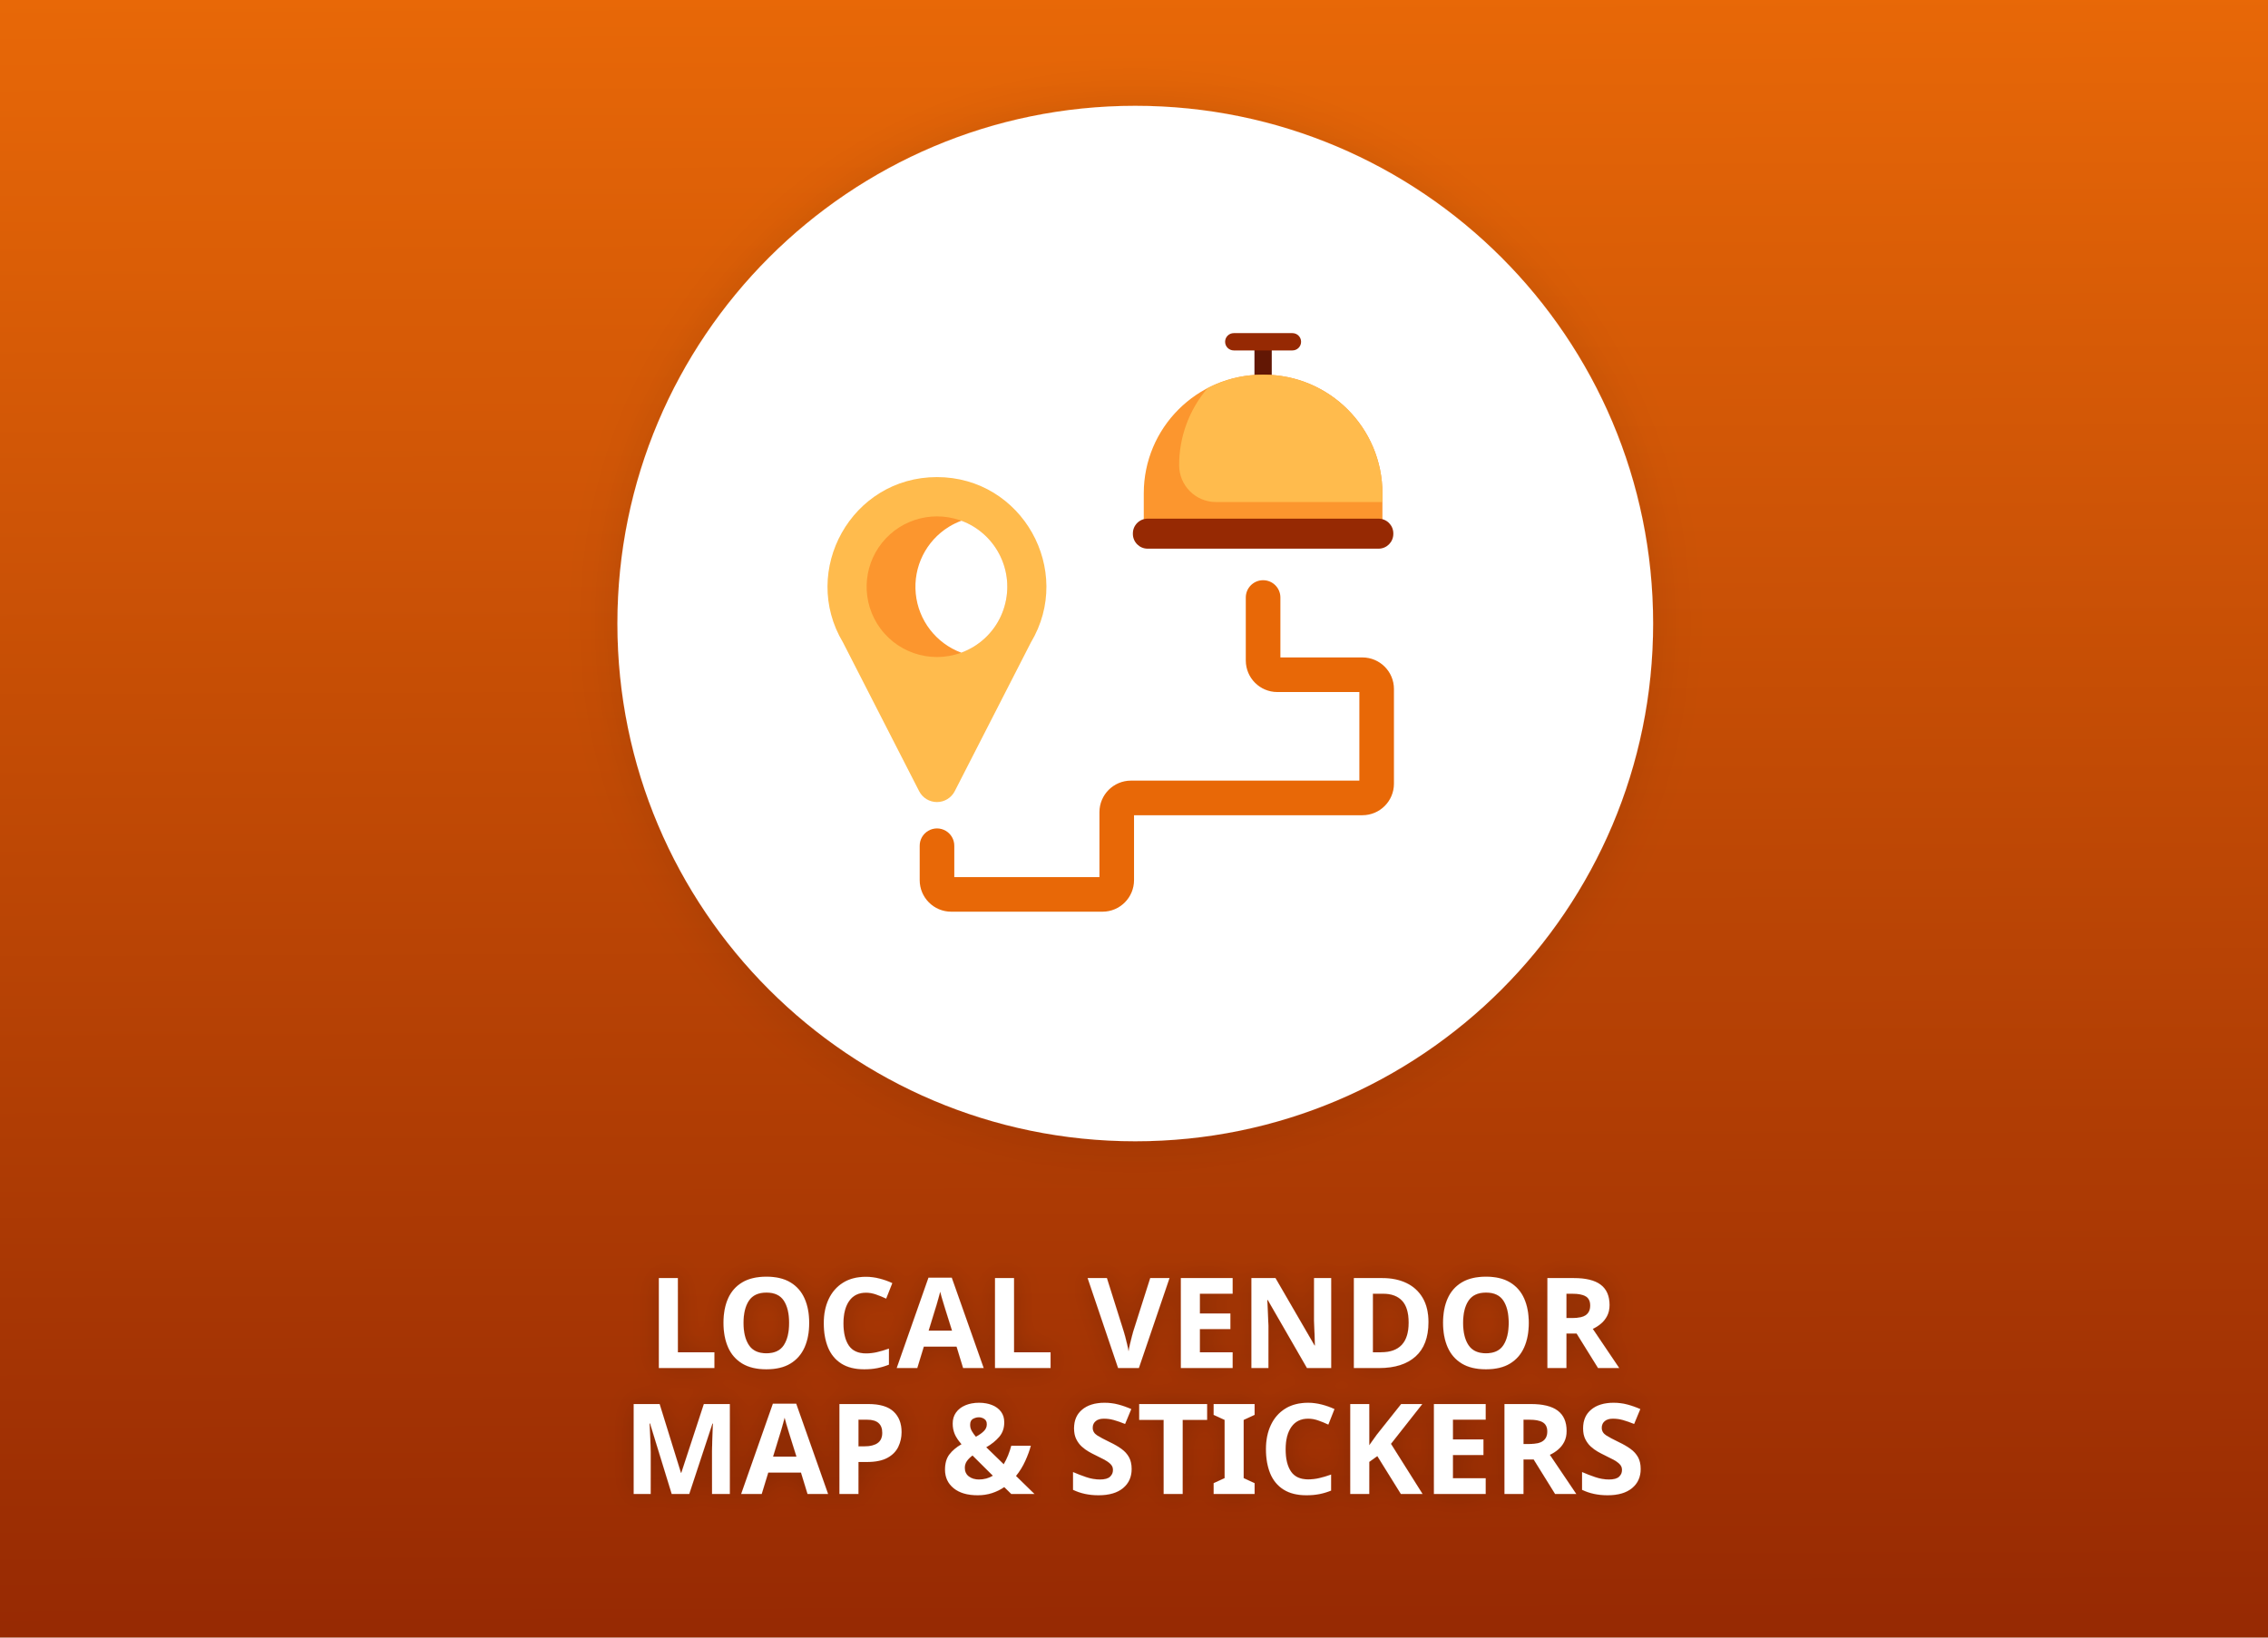
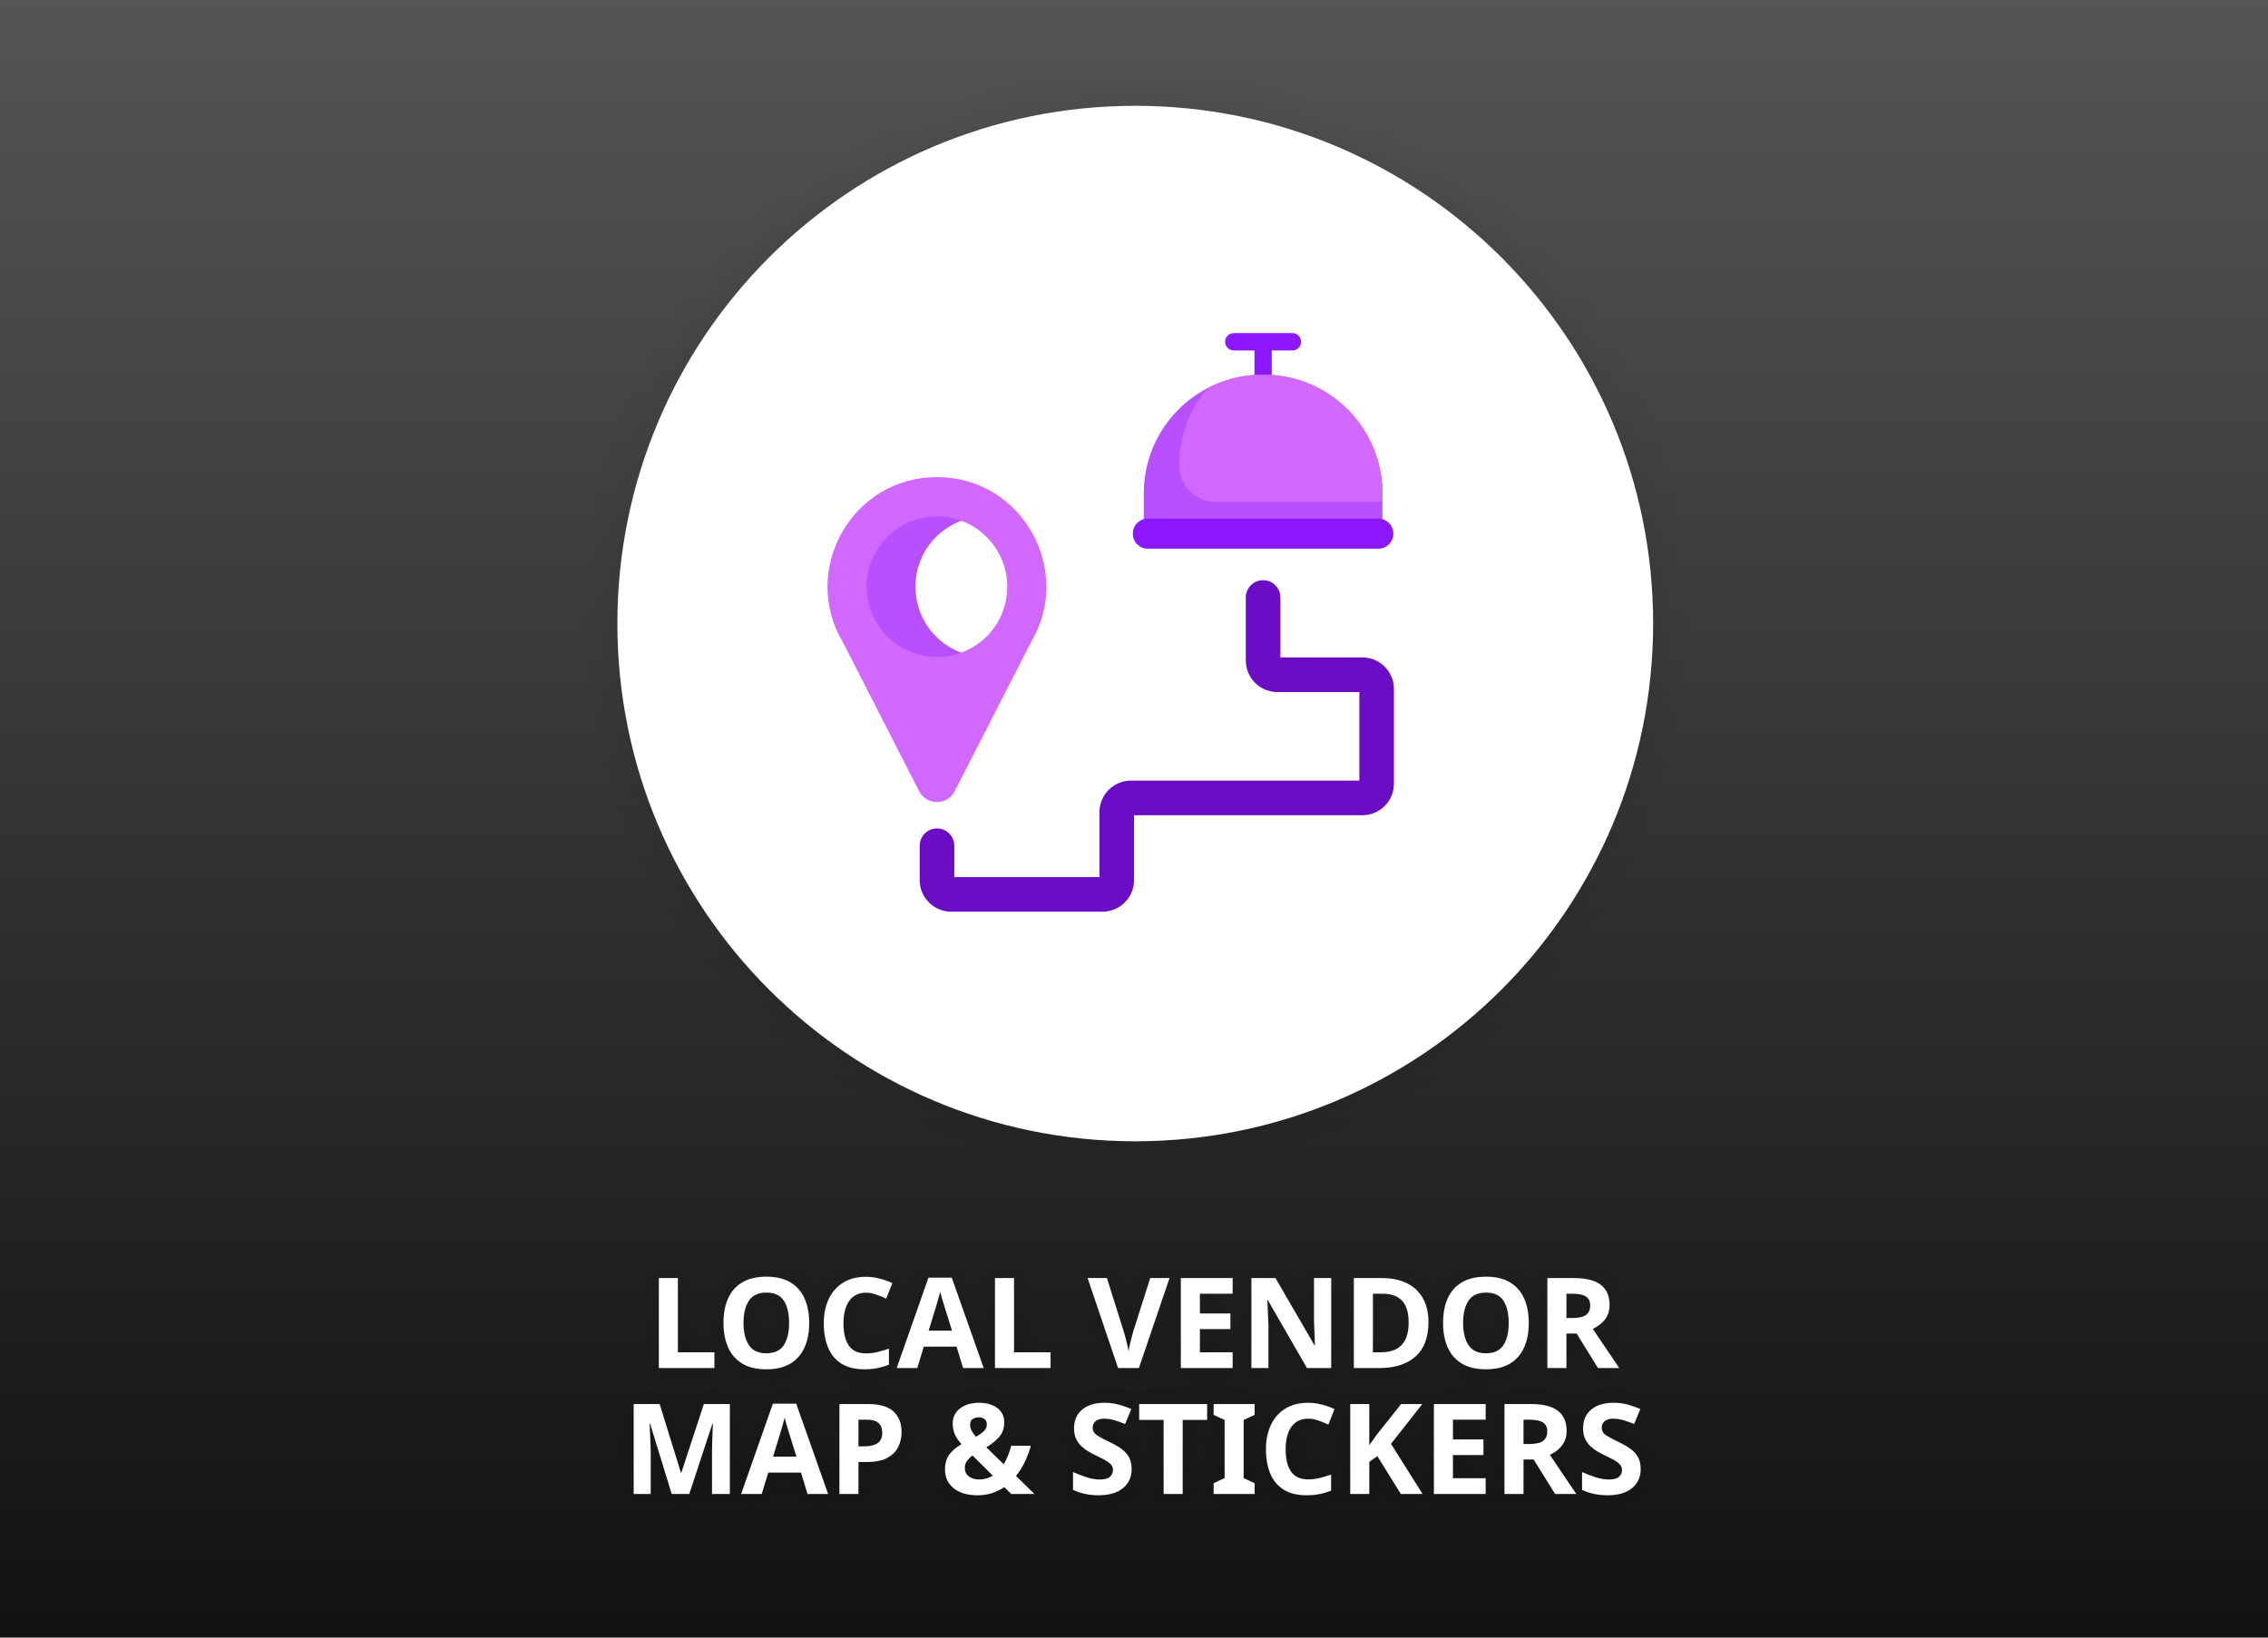
<svg xmlns="http://www.w3.org/2000/svg" width="900" height="650" viewBox="0 0 900 650">
  <defs>
-     <linearGradient id="a" x1="0.769" y1="1" x2="0.764" gradientUnits="objectBoundingBox">
-       <stop offset="0" stop-color="#962903" />
-       <stop offset="1" stop-color="#e86807" />
+     <linearGradient id="a" x1="0.5" y1="1" x2="0.5" gradientUnits="objectBoundingBox">
+       <stop offset="0" stop-color="#111" />
+       <stop offset="1" stop-color="#555" />
    </linearGradient>
    <filter id="b" x="231" y="475" width="438" height="148" filterUnits="userSpaceOnUse">
      <feOffset input="SourceAlpha" />
      <feGaussianBlur stdDeviation="5" result="c" />
      <feFlood flood-opacity="0.161" />
      <feComposite operator="in" in2="c" />
      <feComposite in="SourceGraphic" />
    </filter>
    <filter id="d" x="215" y="12" width="471" height="471" filterUnits="userSpaceOnUse">
      <feOffset input="SourceAlpha" />
      <feGaussianBlur stdDeviation="10" result="e" />
      <feFlood flood-opacity="0.102" />
      <feComposite operator="in" in2="e" />
      <feComposite in="SourceGraphic" />
    </filter>
    <clipPath id="g">
      <rect width="900" height="650" />
    </clipPath>
  </defs>
  <g id="f" clip-path="url(#g)">
    <rect width="900" height="650" fill="#fff" />
    <rect width="900" height="650" fill="url(#a)" />
    <g transform="matrix(1, 0, 0, 1, 0, 0)" filter="url(#b)">
      <text transform="translate(450 543)" fill="#fff" font-size="50" font-family="NotoSans-Bold, Noto Sans" font-weight="700">
        <tspan x="-193.054" y="0">LOCAL VENDOR</tspan>
        <tspan x="-203.04" y="50">MAP &amp; STICKERS</tspan>
      </text>
    </g>
    <g transform="matrix(1, 0, 0, 1, 0, 0)" filter="url(#d)">
      <circle cx="205.5" cy="205.5" r="205.5" transform="translate(245 42)" fill="#fff" />
    </g>
-     <g transform="translate(-3773.63 -2712.773)">
-       <path d="M381.174,22.26a3.432,3.432,0,0,1-3.432-3.432V7.653a3.432,3.432,0,1,1,6.865,0V18.827A3.432,3.432,0,0,1,381.174,22.26Zm0,0" transform="translate(3893.685 2842.673)" fill="#621704" />
-       <path d="M80.706,193.052,50.5,252.068a7.938,7.938,0,0,1-14.132,0L6.16,193.052C-10.933,164.511,9.5,127.4,43.433,127.4,77.311,127.4,97.842,164.442,80.706,193.052Zm0,0" transform="translate(4102 2774.741)" fill="#ffbb4d" />
-       <path d="M374.53,83.888V98.511H279.824V83.888a47.084,47.084,0,0,1,47.1-47.1h.508A47.1,47.1,0,0,1,374.53,83.888Zm0,0" transform="translate(3947.684 2824.71)" fill="#fc962e" />
-       <path d="M391.785,83.888v3.446H325.736a14.619,14.619,0,0,1-14.623-14.619A46.919,46.919,0,0,1,322.4,42.124a46.845,46.845,0,0,1,21.776-5.331h.508A47.1,47.1,0,0,1,391.785,83.888Zm0,0" transform="translate(3930.429 2824.71)" fill="#ffbb4d" />
-       <path d="M89.69,196.561a27.73,27.73,0,0,1-12.527,17.3,28.122,28.122,0,0,1-4.974,2.411,27.887,27.887,0,0,1-33.42-11.565,27.91,27.91,0,1,1,50.922-8.147Zm0,0" transform="translate(4082.897 2755.566)" fill="#fc962e" />
-       <path d="M113.484,198.683a27.73,27.73,0,0,1-12.527,17.3,28.118,28.118,0,0,1-4.974,2.411,27.931,27.931,0,0,1-4.911-49.96,27.435,27.435,0,0,1,4.974-2.416,27.951,27.951,0,0,1,17.438,32.663Zm0,0" transform="translate(4059.103 2753.444)" fill="#fff" />
-       <path d="M154.117,350.226H94.067a12.519,12.519,0,0,1-12.5-12.5v-13.6a6.865,6.865,0,1,1,13.729,0V336.5h57.6V310.709A12.52,12.52,0,0,1,165.4,298.2h90.639V263.039H223.479a12.52,12.52,0,0,1-12.506-12.5V225.517a6.865,6.865,0,0,1,13.731,0v23.791h32.558a12.52,12.52,0,0,1,12.5,12.506v37.615a12.52,12.52,0,0,1-12.5,12.506H166.621v25.787A12.519,12.519,0,0,1,154.117,350.226Zm0,0" transform="translate(4057.02 2724.419)" fill="#e86807" />
-       <g transform="translate(4223.183 2845)">
-         <path d="M378.5,6.865H355.215a3.432,3.432,0,1,1,0-6.865H378.5a3.432,3.432,0,1,1,0,6.865Zm0,0" transform="translate(-315.181)" fill="#962903" />
-         <path d="M276.042,164.184h91.627a5.864,5.864,0,0,1,5.864,5.864v.189a5.864,5.864,0,0,1-5.864,5.862H276.042a5.862,5.862,0,0,1-5.862-5.862v-.189A5.863,5.863,0,0,1,276.042,164.184Zm0,0" transform="translate(-270.18 -90.543)" fill="#962903" />
-       </g>
-     </g>
+     <path d="M381.174,22.26a3.432,3.432,0,0,1-3.432-3.432V7.653a3.432,3.432,0,1,1,6.865,0V18.827A3.432,3.432,0,0,1,381.174,22.26Zm0,0" transform="translate(120.055 129.901)" fill="#8d18ff" />
+     <path d="M80.706,193.052,50.5,252.068a7.938,7.938,0,0,1-14.132,0L6.16,193.052C-10.933,164.511,9.5,127.4,43.433,127.4,77.311,127.4,97.842,164.442,80.706,193.052Zm0,0" transform="translate(328.37 61.968)" fill="#d168ff" />
+     <path d="M374.53,83.888V98.511H279.824V83.888a47.084,47.084,0,0,1,47.1-47.1h.508A47.1,47.1,0,0,1,374.53,83.888Zm0,0" transform="translate(174.054 111.937)" fill="#b850ff" />
+     <path d="M391.785,83.888v3.446H325.736a14.619,14.619,0,0,1-14.623-14.619A46.919,46.919,0,0,1,322.4,42.124a46.845,46.845,0,0,1,21.776-5.331h.508A47.1,47.1,0,0,1,391.785,83.888Zm0,0" transform="translate(156.799 111.937)" fill="#d168ff" />
+     <path d="M89.69,196.561a27.73,27.73,0,0,1-12.527,17.3,28.122,28.122,0,0,1-4.974,2.411,27.887,27.887,0,0,1-33.42-11.565,27.91,27.91,0,1,1,50.922-8.147Zm0,0" transform="translate(309.267 42.793)" fill="#b850ff" />
+     <path d="M113.484,198.683a27.73,27.73,0,0,1-12.527,17.3,28.118,28.118,0,0,1-4.974,2.411,27.931,27.931,0,0,1-4.911-49.96,27.435,27.435,0,0,1,4.974-2.416,27.951,27.951,0,0,1,17.438,32.663Zm0,0" transform="translate(285.473 40.672)" fill="#fff" />
+     <path d="M154.117,350.226H94.067a12.519,12.519,0,0,1-12.5-12.5v-13.6a6.865,6.865,0,1,1,13.729,0V336.5h57.6V310.709A12.52,12.52,0,0,1,165.4,298.2h90.639V263.039H223.479a12.52,12.52,0,0,1-12.506-12.5V225.517a6.865,6.865,0,0,1,13.731,0v23.791h32.558a12.52,12.52,0,0,1,12.5,12.506v37.615a12.52,12.52,0,0,1-12.5,12.506H166.621v25.787A12.519,12.519,0,0,1,154.117,350.226Zm0,0" transform="translate(283.391 11.646)" fill="#6a0dc4" />
+     <path d="M378.5,6.865H355.215a3.432,3.432,0,1,1,0-6.865H378.5a3.432,3.432,0,1,1,0,6.865Zm0,0" transform="translate(134.372 132.227)" fill="#8d18ff" />
+     <path d="M276.042,164.184h91.627a5.864,5.864,0,0,1,5.864,5.864v.189a5.864,5.864,0,0,1-5.864,5.862H276.042a5.862,5.862,0,0,1-5.862-5.862v-.189A5.863,5.863,0,0,1,276.042,164.184Zm0,0" transform="translate(179.373 41.684)" fill="#8d18ff" />
  </g>
</svg>
